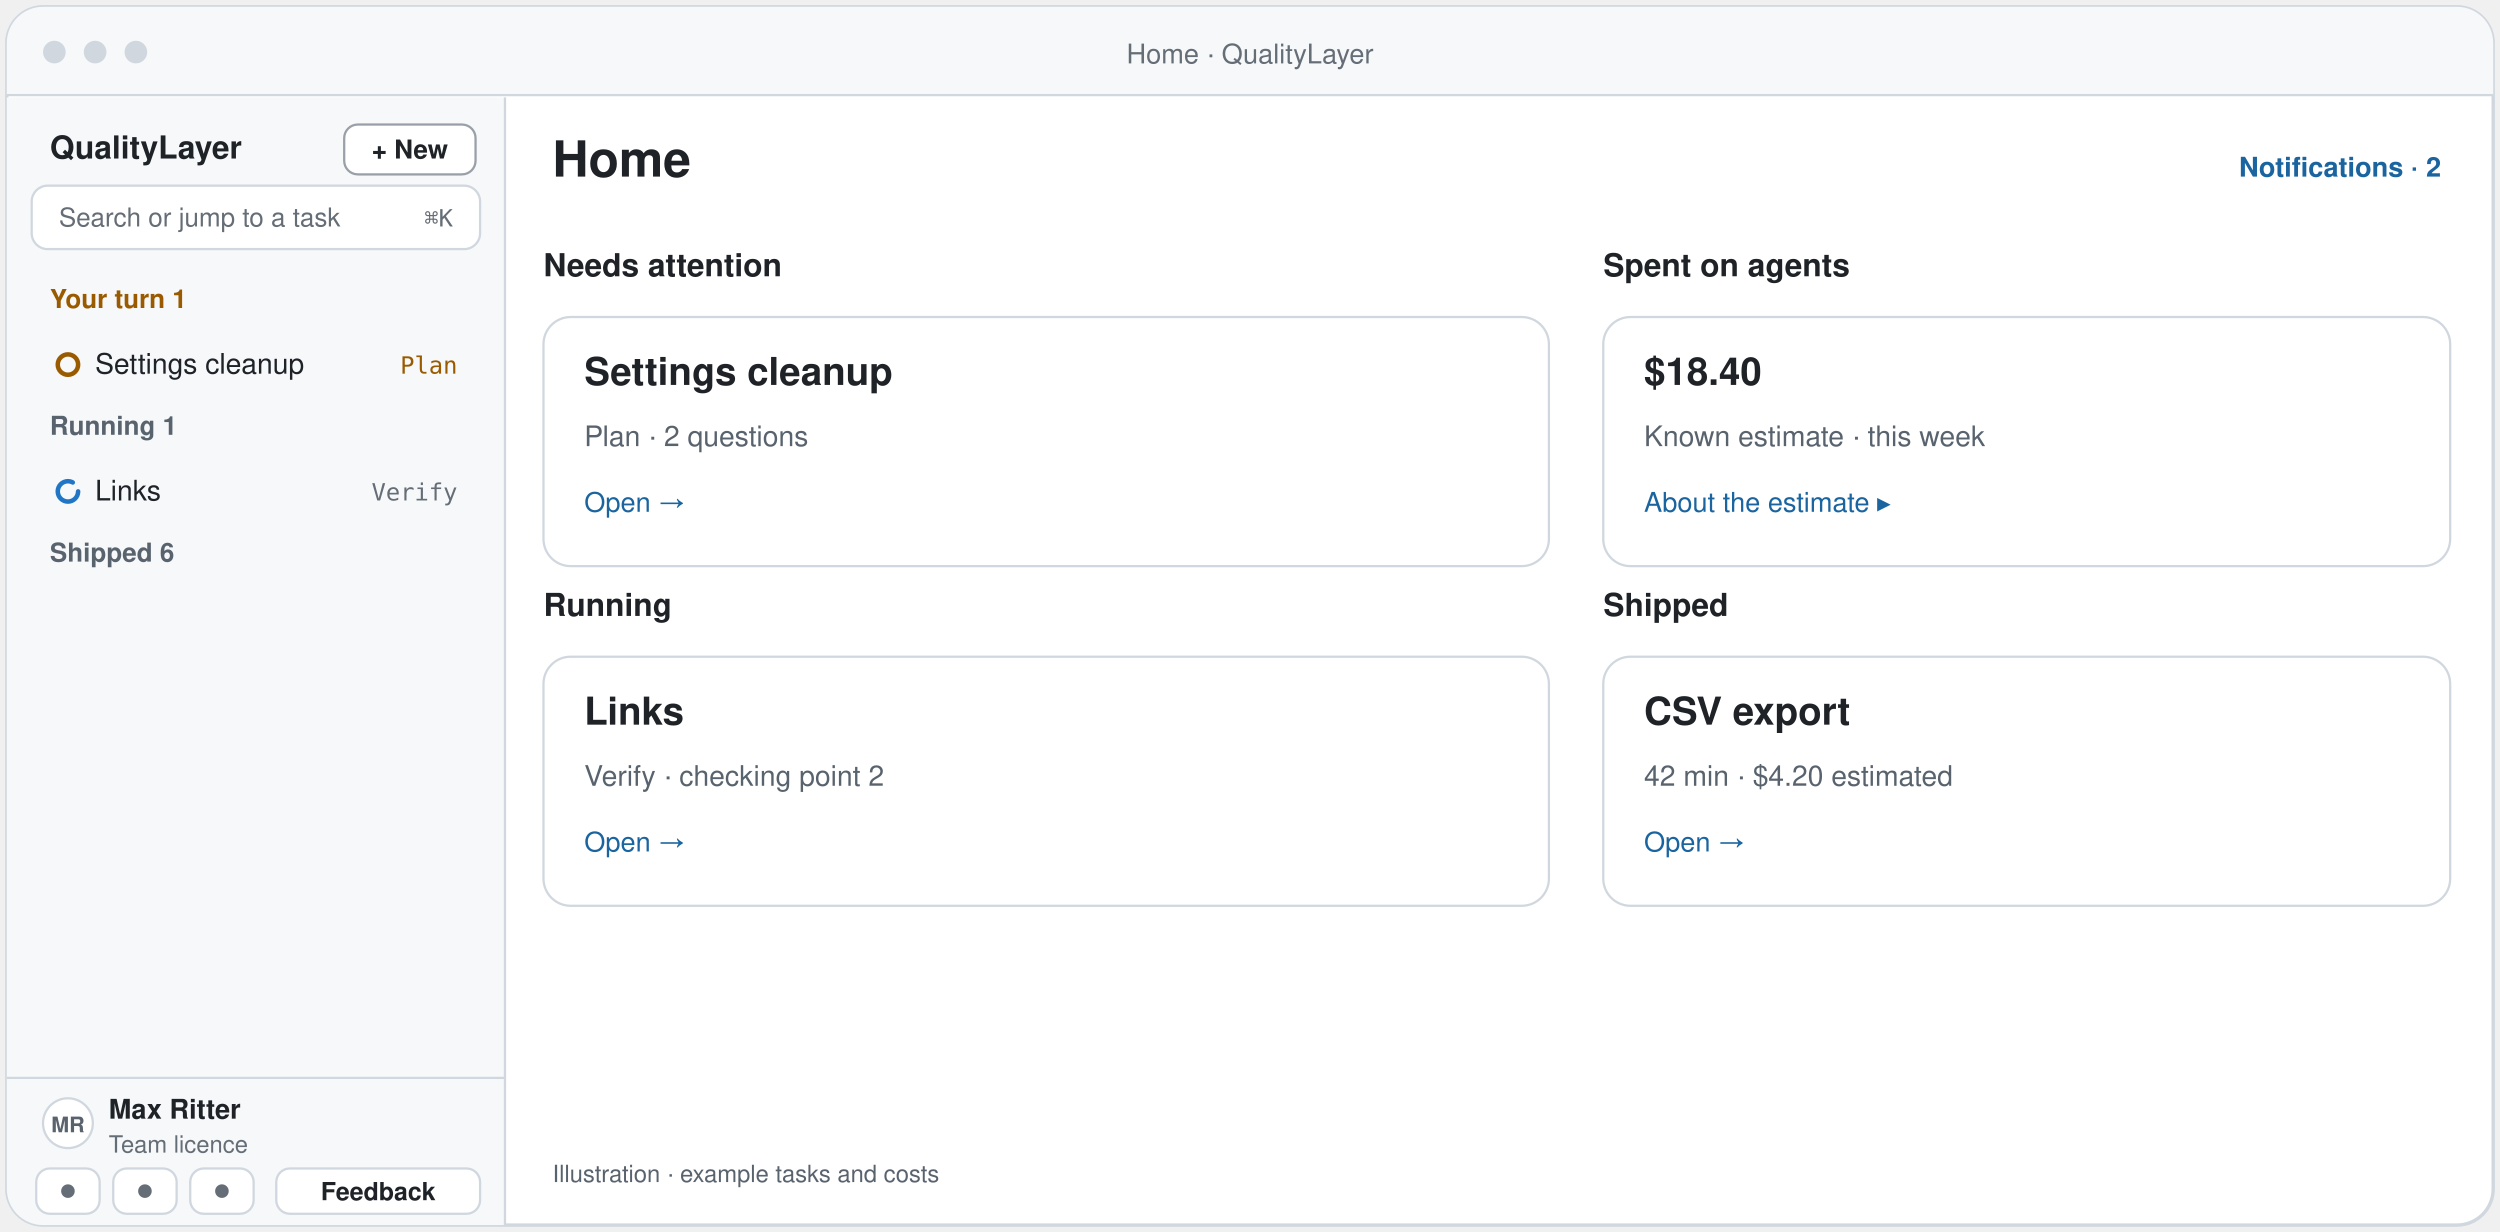
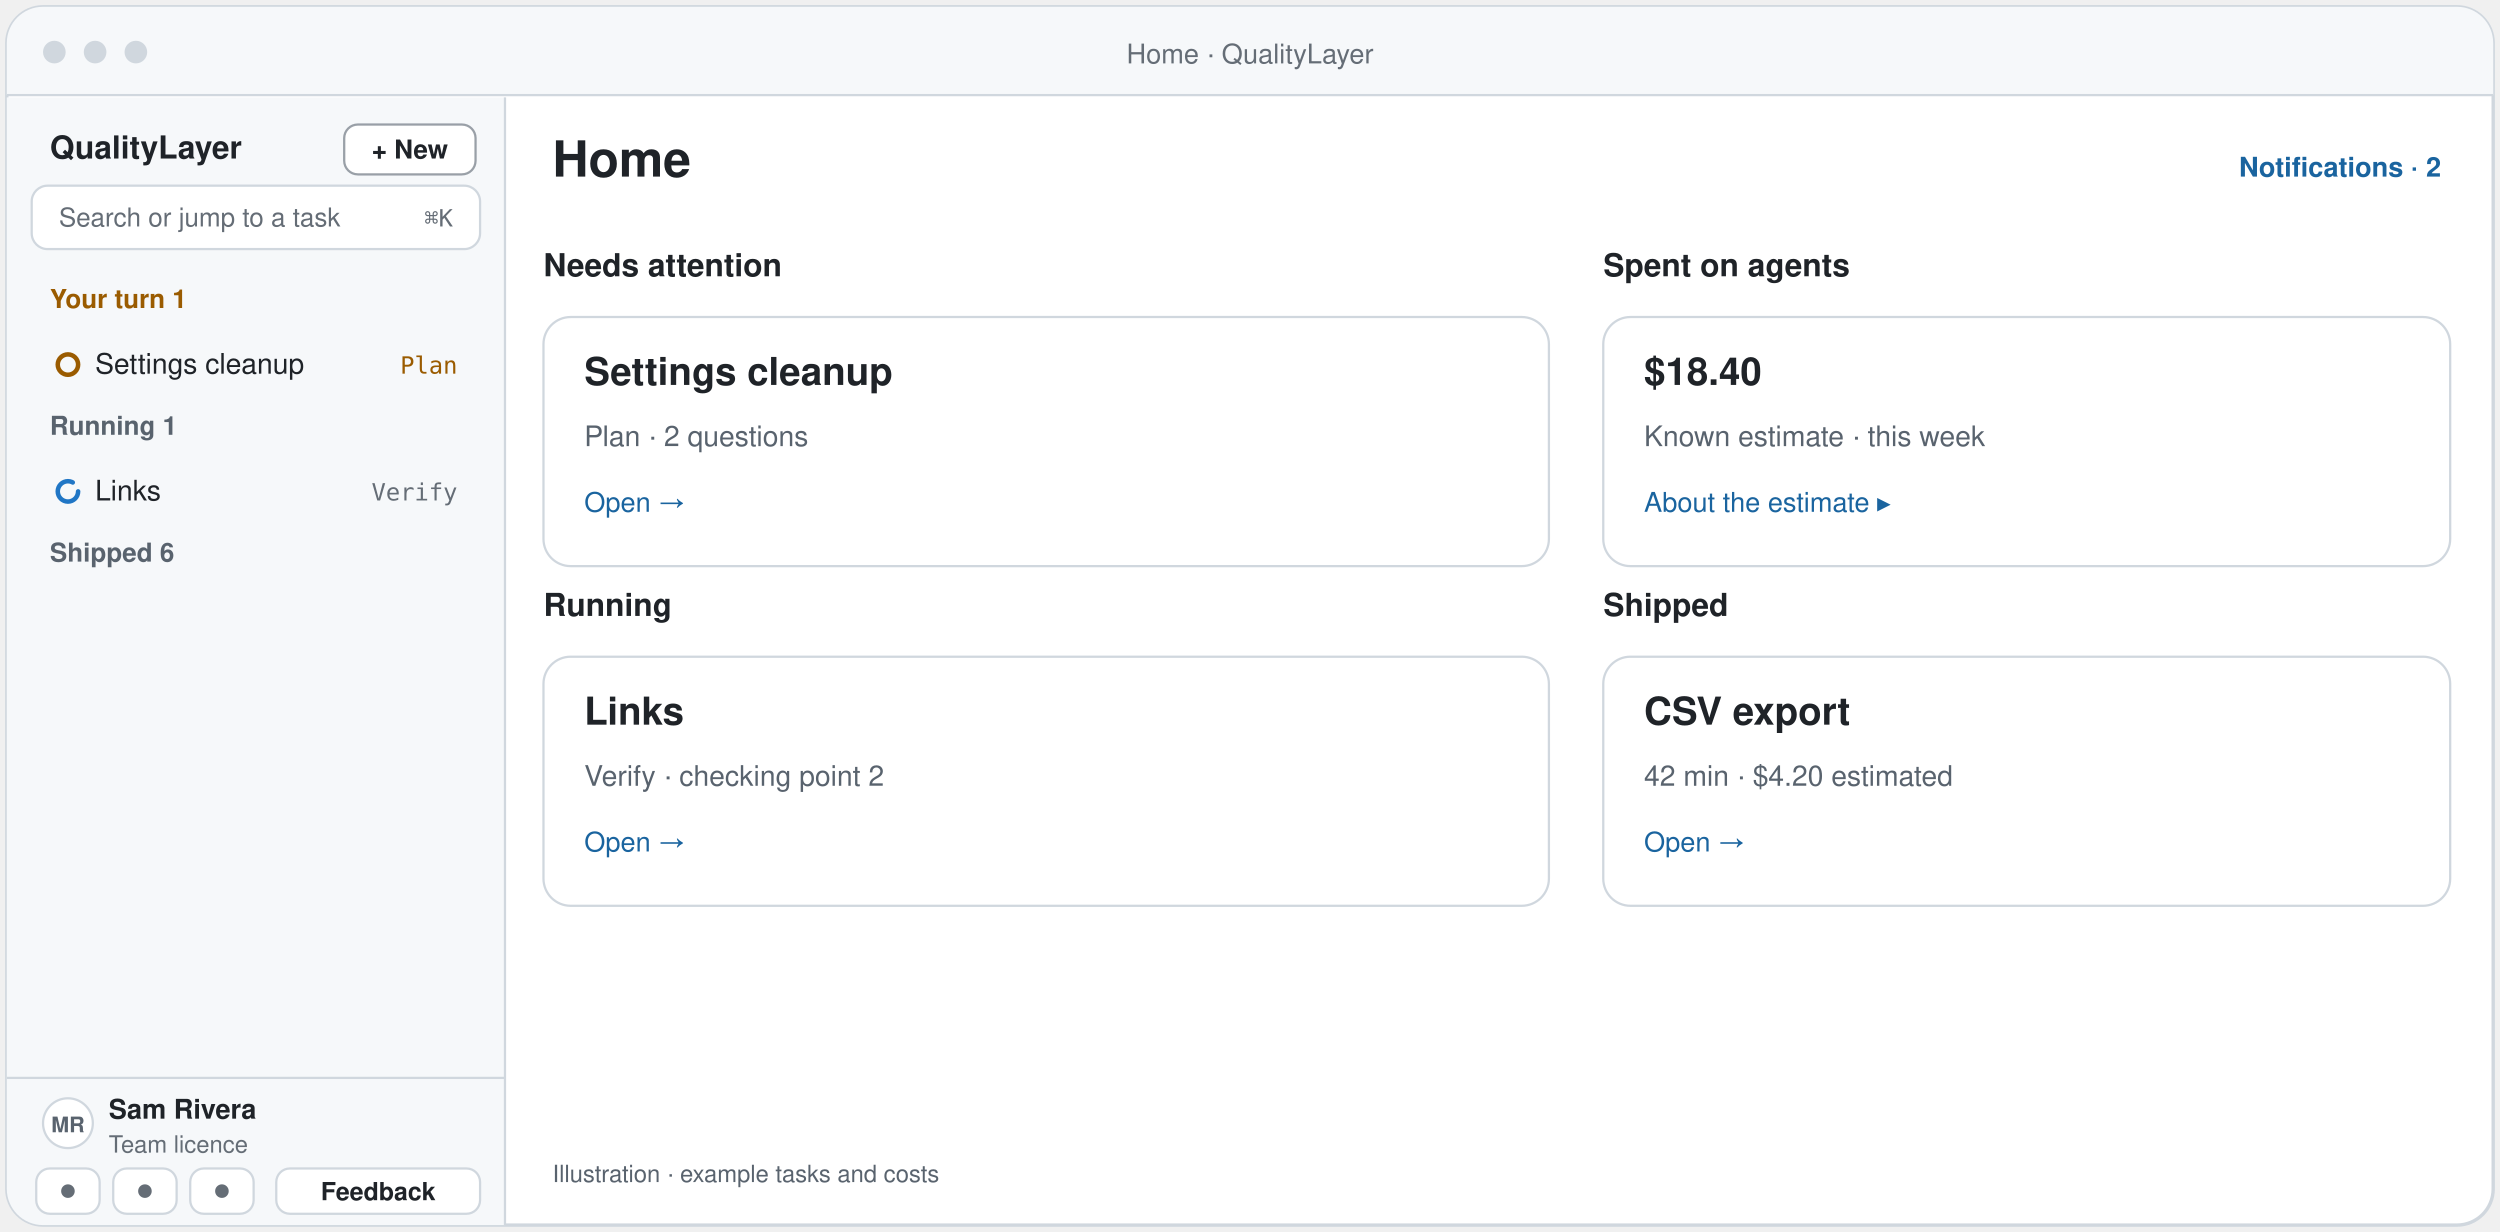
<svg xmlns="http://www.w3.org/2000/svg" style="background:#ffffff" width="1104" height="544" viewBox="-2 -2 1104 544" role="img" aria-label="Home: compact task destinations under Needs attention and Running, with spending and Shipped beside them">
  <rect x="1" y="1" width="1098" height="538" rx="16" fill="#ffffff" stroke="#d0d7de" stroke-width="1.5" />
  <path d="M1 17 a16 16 0 0 1 16 -16 H1083 a16 16 0 0 1 16 16 V40 H1 Z" fill="#f6f8fa" />
  <line x1="1" y1="40" x2="1099" y2="40" stroke="#d0d7de" />
  <circle cx="22" cy="21" r="5" fill="#d0d7de" />
  <circle cx="40" cy="21" r="5" fill="#d0d7de" />
  <circle cx="58" cy="21" r="5" fill="#d0d7de" />
  <text x="550.0" y="26" font-family="-apple-system, BlinkMacSystemFont, 'Segoe UI', 'Helvetica Neue', Helvetica, Arial, sans-serif" font-size="12" font-weight="500" fill="#656d76" text-anchor="middle">Home · QualityLayer</text>
  <path d="M1 41 H221 V539 H17 a16 16 0 0 1 -16 -16 Z" fill="#f6f8fa" />
  <line x1="221" y1="41" x2="221" y2="539" stroke="#d0d7de" />
  <text x="20" y="68" font-family="-apple-system, BlinkMacSystemFont, 'Segoe UI', 'Helvetica Neue', Helvetica, Arial, sans-serif" font-size="14" font-weight="700" fill="#1f2328" text-anchor="start">QualityLayer</text>
  <rect x="150" y="53" width="58" height="22" rx="6" fill="#ffffff" stroke="#59636e" stroke-opacity="0.6" />
  <text x="179" y="68" font-family="-apple-system, BlinkMacSystemFont, 'Segoe UI', 'Helvetica Neue', Helvetica, Arial, sans-serif" font-size="11.5" font-weight="600" fill="#1f2328" text-anchor="middle">+ New</text>
  <rect x="12" y="80" width="198" height="28" rx="7" fill="#ffffff" stroke="#d0d7de" />
  <text x="24" y="98" font-family="-apple-system, BlinkMacSystemFont, 'Segoe UI', 'Helvetica Neue', Helvetica, Arial, sans-serif" font-size="11.5" font-weight="400" fill="#656d76" text-anchor="start">Search or jump to a task</text>
  <text x="198" y="98" font-family="ui-monospace, SFMono-Regular, Menlo, Consolas, monospace" font-size="10.5" font-weight="500" fill="#656d76" text-anchor="end">⌘K</text>
  <text x="20" y="134" font-family="-apple-system, BlinkMacSystemFont, 'Segoe UI', 'Helvetica Neue', Helvetica, Arial, sans-serif" font-size="11.5" font-weight="650" fill="#9a5b00" text-anchor="start">Your turn  1</text>
  <circle cx="28" cy="159" r="4.5" fill="none" stroke="#9a5b00" stroke-width="2" />
  <text x="40" y="163" font-family="-apple-system, BlinkMacSystemFont, 'Segoe UI', 'Helvetica Neue', Helvetica, Arial, sans-serif" font-size="12.5" font-weight="500" fill="#1f2328" text-anchor="start">Settings cleanup</text>
  <text x="200" y="163" font-family="ui-monospace, SFMono-Regular, Menlo, Consolas, monospace" font-size="10.5" font-weight="500" fill="#9a5b00" text-anchor="end">Plan</text>
  <text x="20" y="190" font-family="-apple-system, BlinkMacSystemFont, 'Segoe UI', 'Helvetica Neue', Helvetica, Arial, sans-serif" font-size="11.5" font-weight="650" fill="#59636e" text-anchor="start">Running  1</text>
  <circle cx="28" cy="215" r="4.5" fill="none" stroke="#2076c5" stroke-width="2" stroke-dasharray="23.4 5.4" stroke-linecap="round" />
  <text x="40" y="219" font-family="-apple-system, BlinkMacSystemFont, 'Segoe UI', 'Helvetica Neue', Helvetica, Arial, sans-serif" font-size="12.5" font-weight="500" fill="#1f2328" text-anchor="start">Links</text>
  <text x="200" y="219" font-family="ui-monospace, SFMono-Regular, Menlo, Consolas, monospace" font-size="10.5" font-weight="500" fill="#656d76" text-anchor="end">Verify</text>
  <text x="20" y="246" font-family="-apple-system, BlinkMacSystemFont, 'Segoe UI', 'Helvetica Neue', Helvetica, Arial, sans-serif" font-size="11.5" font-weight="650" fill="#59636e" text-anchor="start">Shipped  6</text>
  <line x1="1" y1="474" x2="221" y2="474" stroke="#d0d7de" />
  <circle cx="28" cy="494" r="11" fill="#ffffff" stroke="#d0d7de" />
  <text x="28" y="498" font-family="-apple-system, BlinkMacSystemFont, 'Segoe UI', 'Helvetica Neue', Helvetica, Arial, sans-serif" font-size="9.5" font-weight="650" fill="#59636e" text-anchor="middle">MR</text>
-   <text x="46" y="492" font-family="-apple-system, BlinkMacSystemFont, 'Segoe UI', 'Helvetica Neue', Helvetica, Arial, sans-serif" font-size="12" font-weight="600" fill="#1f2328" text-anchor="start">Max Ritter</text>
+   <text x="46" y="492" font-family="-apple-system, BlinkMacSystemFont, 'Segoe UI', 'Helvetica Neue', Helvetica, Arial, sans-serif" font-size="12" font-weight="600" fill="#1f2328" text-anchor="start">Sam Rivera</text>
  <text x="46" y="507" font-family="-apple-system, BlinkMacSystemFont, 'Segoe UI', 'Helvetica Neue', Helvetica, Arial, sans-serif" font-size="10.5" font-weight="400" fill="#656d76" text-anchor="start">Team licence</text>
  <rect x="14" y="514" width="28" height="20" rx="6" fill="#ffffff" stroke="#d0d7de" />
  <circle cx="28" cy="524" r="3" fill="#656d76" />
  <rect x="48" y="514" width="28" height="20" rx="6" fill="#ffffff" stroke="#d0d7de" />
  <circle cx="62" cy="524" r="3" fill="#656d76" />
  <rect x="82" y="514" width="28" height="20" rx="6" fill="#ffffff" stroke="#d0d7de" />
  <circle cx="96" cy="524" r="3" fill="#656d76" />
  <rect x="120" y="514" width="90" height="20" rx="6" fill="#ffffff" stroke="#d0d7de" />
  <text x="165" y="528" font-family="-apple-system, BlinkMacSystemFont, 'Segoe UI', 'Helvetica Neue', Helvetica, Arial, sans-serif" font-size="11" font-weight="600" fill="#1f2328" text-anchor="middle">Feedback</text>
  <text x="242" y="76" font-family="-apple-system, BlinkMacSystemFont, 'Segoe UI', 'Helvetica Neue', Helvetica, Arial, sans-serif" font-size="22" font-weight="650" fill="#1f2328" text-anchor="start">Home</text>
  <text x="1076" y="76" font-family="-apple-system, BlinkMacSystemFont, 'Segoe UI', 'Helvetica Neue', Helvetica, Arial, sans-serif" font-size="12" font-weight="600" fill="#1a649f" text-anchor="end">Notifications · 2</text>
  <text x="238" y="120" font-family="-apple-system, BlinkMacSystemFont, 'Segoe UI', 'Helvetica Neue', Helvetica, Arial, sans-serif" font-size="14" font-weight="650" fill="#1f2328" text-anchor="start">Needs attention</text>
  <rect x="238" y="138" width="444" height="110" rx="12" fill="#ffffff" stroke="#d0d7de" stroke-width="1" />
  <text x="256" y="168" font-family="-apple-system, BlinkMacSystemFont, 'Segoe UI', 'Helvetica Neue', Helvetica, Arial, sans-serif" font-size="17" font-weight="650" fill="#1f2328" text-anchor="start">Settings cleanup</text>
  <text x="256" y="195" font-family="-apple-system, BlinkMacSystemFont, 'Segoe UI', 'Helvetica Neue', Helvetica, Arial, sans-serif" font-size="12.5" font-weight="400" fill="#59636e" text-anchor="start">Plan · 2 questions</text>
  <text x="256" y="224" font-family="-apple-system, BlinkMacSystemFont, 'Segoe UI', 'Helvetica Neue', Helvetica, Arial, sans-serif" font-size="12" font-weight="500" fill="#1a649f" text-anchor="start">Open →</text>
  <text x="238" y="270" font-family="-apple-system, BlinkMacSystemFont, 'Segoe UI', 'Helvetica Neue', Helvetica, Arial, sans-serif" font-size="14" font-weight="650" fill="#1f2328" text-anchor="start">Running</text>
  <rect x="238" y="288" width="444" height="110" rx="12" fill="#ffffff" stroke="#d0d7de" stroke-width="1" />
  <text x="256" y="318" font-family="-apple-system, BlinkMacSystemFont, 'Segoe UI', 'Helvetica Neue', Helvetica, Arial, sans-serif" font-size="17" font-weight="650" fill="#1f2328" text-anchor="start">Links</text>
  <text x="256" y="345" font-family="-apple-system, BlinkMacSystemFont, 'Segoe UI', 'Helvetica Neue', Helvetica, Arial, sans-serif" font-size="12.5" font-weight="400" fill="#59636e" text-anchor="start">Verify · checking point 2</text>
  <text x="256" y="374" font-family="-apple-system, BlinkMacSystemFont, 'Segoe UI', 'Helvetica Neue', Helvetica, Arial, sans-serif" font-size="12" font-weight="500" fill="#1a649f" text-anchor="start">Open →</text>
  <text x="706" y="120" font-family="-apple-system, BlinkMacSystemFont, 'Segoe UI', 'Helvetica Neue', Helvetica, Arial, sans-serif" font-size="14" font-weight="650" fill="#1f2328" text-anchor="start">Spent on agents</text>
  <rect x="706" y="138" width="374" height="110" rx="12" fill="#ffffff" stroke="#d0d7de" stroke-width="1" />
  <text x="724" y="168" font-family="-apple-system, BlinkMacSystemFont, 'Segoe UI', 'Helvetica Neue', Helvetica, Arial, sans-serif" font-size="17" font-weight="650" fill="#1f2328" text-anchor="start">$18.40</text>
  <text x="724" y="195" font-family="-apple-system, BlinkMacSystemFont, 'Segoe UI', 'Helvetica Neue', Helvetica, Arial, sans-serif" font-size="12.5" font-weight="400" fill="#59636e" text-anchor="start">Known estimate · this week</text>
  <text x="724" y="224" font-family="-apple-system, BlinkMacSystemFont, 'Segoe UI', 'Helvetica Neue', Helvetica, Arial, sans-serif" font-size="12" font-weight="500" fill="#1a649f" text-anchor="start">About the estimate ▸</text>
  <text x="706" y="270" font-family="-apple-system, BlinkMacSystemFont, 'Segoe UI', 'Helvetica Neue', Helvetica, Arial, sans-serif" font-size="14" font-weight="650" fill="#1f2328" text-anchor="start">Shipped</text>
  <rect x="706" y="288" width="374" height="110" rx="12" fill="#ffffff" stroke="#d0d7de" stroke-width="1" />
  <text x="724" y="318" font-family="-apple-system, BlinkMacSystemFont, 'Segoe UI', 'Helvetica Neue', Helvetica, Arial, sans-serif" font-size="17" font-weight="650" fill="#1f2328" text-anchor="start">CSV export</text>
  <text x="724" y="345" font-family="-apple-system, BlinkMacSystemFont, 'Segoe UI', 'Helvetica Neue', Helvetica, Arial, sans-serif" font-size="12.5" font-weight="400" fill="#59636e" text-anchor="start">42 min · $4.20 estimated</text>
  <text x="724" y="374" font-family="-apple-system, BlinkMacSystemFont, 'Segoe UI', 'Helvetica Neue', Helvetica, Arial, sans-serif" font-size="12" font-weight="500" fill="#1a649f" text-anchor="start">Open →</text>
  <text x="242" y="520" font-family="-apple-system, BlinkMacSystemFont, 'Segoe UI', 'Helvetica Neue', Helvetica, Arial, sans-serif" font-size="10.5" font-weight="400" fill="#59636e" text-anchor="start">Illustration · example tasks and costs</text>
</svg>
